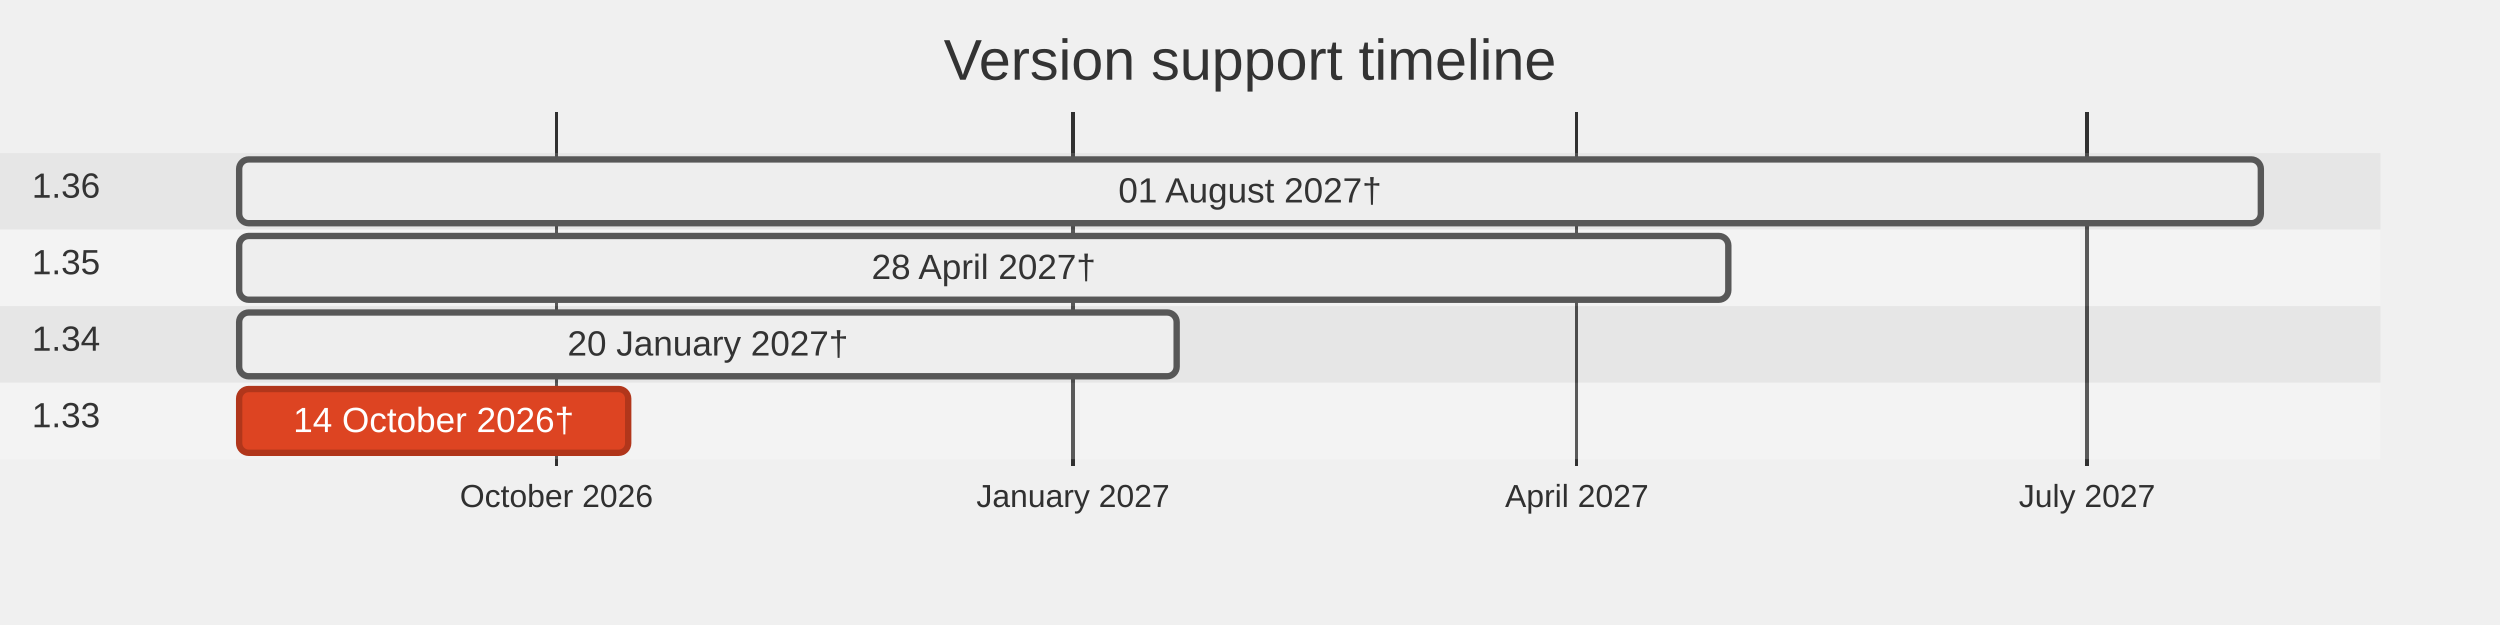
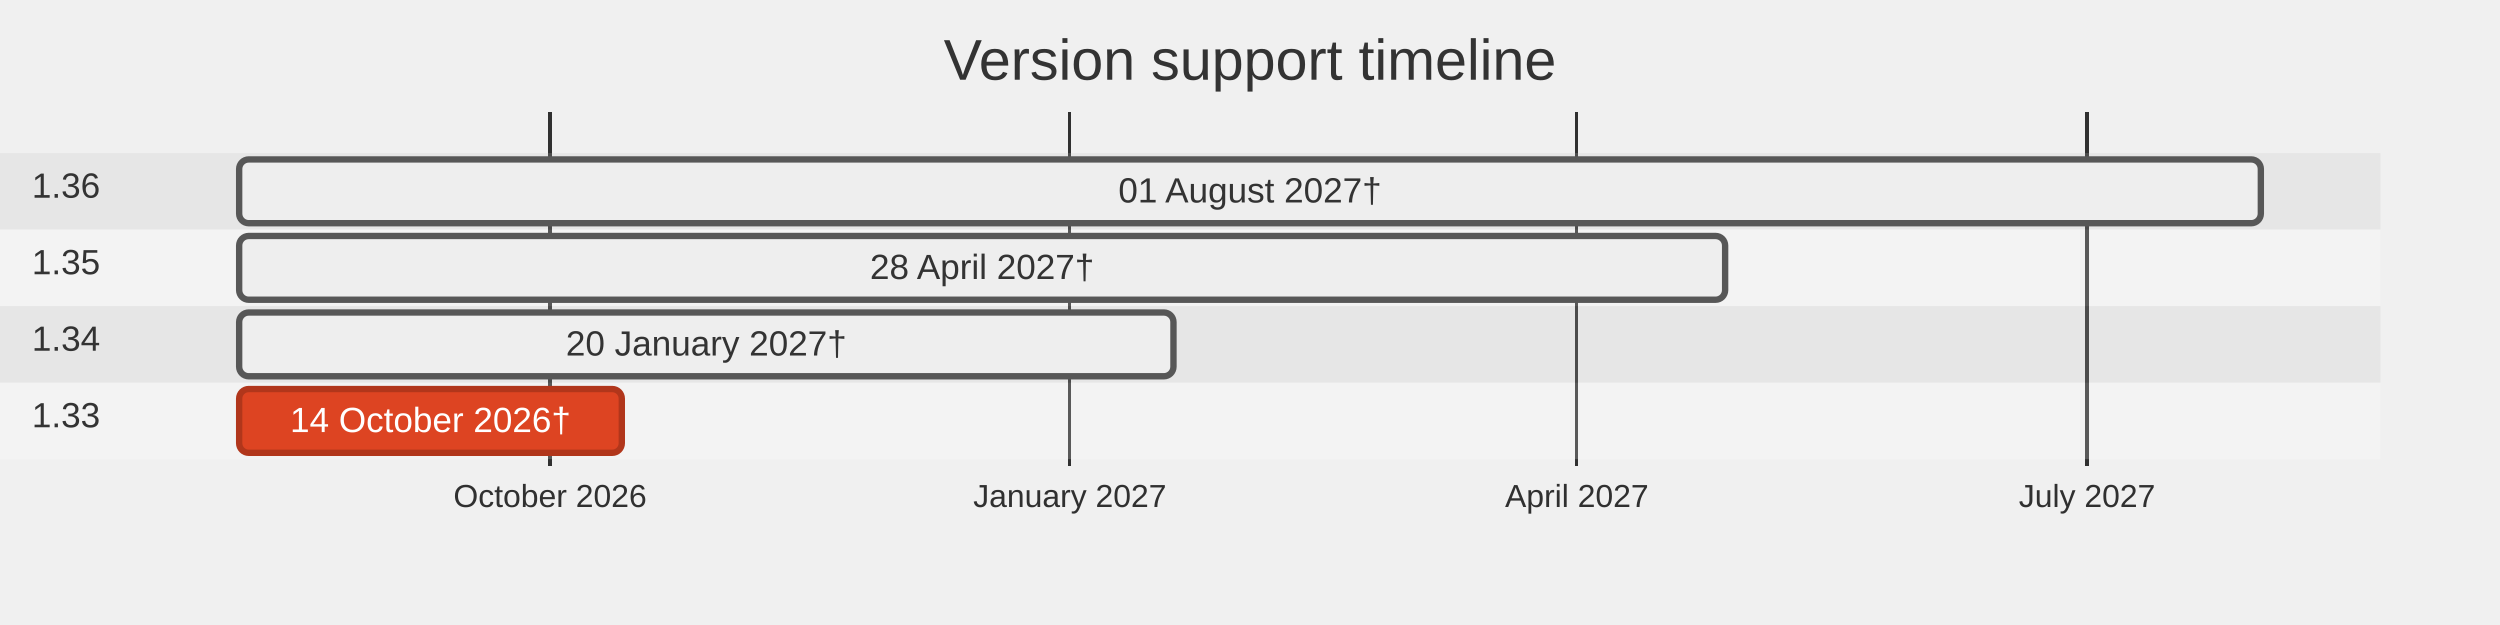
<svg xmlns="http://www.w3.org/2000/svg" id="my-svg" width="100%" viewBox="0 0 784 196" style="max-width: 784px; background-color: white;" role="graphics-document document" aria-roledescription="gantt">
  <style>#my-svg{font-family:"trebuchet ms",verdana,arial,sans-serif;font-size:16px;fill:#000000;}@keyframes edge-animation-frame{from{stroke-dashoffset:0;}}@keyframes dash{to{stroke-dashoffset:0;}}#my-svg .edge-animation-slow{stroke-dasharray:9,5!important;stroke-dashoffset:900;animation:dash 50s linear infinite;stroke-linecap:round;}#my-svg .edge-animation-fast{stroke-dasharray:9,5!important;stroke-dashoffset:900;animation:dash 20s linear infinite;stroke-linecap:round;}#my-svg .error-icon{fill:#552222;}#my-svg .error-text{fill:#552222;stroke:#552222;}#my-svg .edge-thickness-normal{stroke-width:1px;}#my-svg .edge-thickness-thick{stroke-width:3.5px;}#my-svg .edge-pattern-solid{stroke-dasharray:0;}#my-svg .edge-thickness-invisible{stroke-width:0;fill:none;}#my-svg .edge-pattern-dashed{stroke-dasharray:3;}#my-svg .edge-pattern-dotted{stroke-dasharray:2;}#my-svg .marker{fill:#666;stroke:#666;}#my-svg .marker.cross{stroke:#666;}#my-svg svg{font-family:"trebuchet ms",verdana,arial,sans-serif;font-size:16px;}#my-svg p{margin:0;}#my-svg .mermaid-main-font{font-family:"trebuchet ms",verdana,arial,sans-serif;}#my-svg .exclude-range{fill:#eeeeee;}#my-svg .section{stroke:none;opacity:0.2;}#my-svg .section0{fill:hsl(0, 0%, 73.922%);}#my-svg .section2{fill:hsl(0, 0%, 73.922%);}#my-svg .section1,#my-svg .section3{fill:white;opacity:0.2;}#my-svg .sectionTitle0{fill:#333;}#my-svg .sectionTitle1{fill:#333;}#my-svg .sectionTitle2{fill:#333;}#my-svg .sectionTitle3{fill:#333;}#my-svg .sectionTitle{text-anchor:start;font-family:"trebuchet ms",verdana,arial,sans-serif;}#my-svg .grid .tick{stroke:hsl(0, 0%, 90%);opacity:0.8;shape-rendering:crispEdges;}#my-svg .grid .tick text{font-family:"trebuchet ms",verdana,arial,sans-serif;fill:#000000;}#my-svg .grid path{stroke-width:0;}#my-svg .today{fill:none;stroke:#d42;stroke-width:2px;}#my-svg .task{stroke-width:2;}#my-svg .taskText{text-anchor:middle;font-family:"trebuchet ms",verdana,arial,sans-serif;}#my-svg .taskTextOutsideRight{fill:#333;text-anchor:start;font-family:"trebuchet ms",verdana,arial,sans-serif;}#my-svg .taskTextOutsideLeft{fill:#333;text-anchor:end;}#my-svg .task.clickable{cursor:pointer;}#my-svg .taskText.clickable{cursor:pointer;fill:#003163!important;font-weight:bold;}#my-svg .taskTextOutsideLeft.clickable{cursor:pointer;fill:#003163!important;font-weight:bold;}#my-svg .taskTextOutsideRight.clickable{cursor:pointer;fill:#003163!important;font-weight:bold;}#my-svg .taskText0,#my-svg .taskText1,#my-svg .taskText2,#my-svg .taskText3{fill:white;}#my-svg .task0,#my-svg .task1,#my-svg .task2,#my-svg .task3{fill:#707070;stroke:hsl(0, 0%, 33.922%);}#my-svg .taskTextOutside0,#my-svg .taskTextOutside2{fill:#333;}#my-svg .taskTextOutside1,#my-svg .taskTextOutside3{fill:#333;}#my-svg .active0,#my-svg .active1,#my-svg .active2,#my-svg .active3{fill:#eee;stroke:hsl(0, 0%, 33.922%);}#my-svg .activeText0,#my-svg .activeText1,#my-svg .activeText2,#my-svg .activeText3{fill:#333!important;}#my-svg .done0,#my-svg .done1,#my-svg .done2,#my-svg .done3{stroke:#666;fill:#bbb;stroke-width:2;}#my-svg .doneText0,#my-svg .doneText1,#my-svg .doneText2,#my-svg .doneText3{fill:#333!important;}#my-svg .doneText0.taskTextOutsideLeft,#my-svg .doneText0.taskTextOutsideRight,#my-svg .doneText1.taskTextOutsideLeft,#my-svg .doneText1.taskTextOutsideRight,#my-svg .doneText2.taskTextOutsideLeft,#my-svg .doneText2.taskTextOutsideRight,#my-svg .doneText3.taskTextOutsideLeft,#my-svg .doneText3.taskTextOutsideRight{fill:#333!important;}#my-svg .crit0,#my-svg .crit1,#my-svg .crit2,#my-svg .crit3{stroke:hsl(10.909, 73.333%, 40%);fill:#d42;stroke-width:2;}#my-svg .activeCrit0,#my-svg .activeCrit1,#my-svg .activeCrit2,#my-svg .activeCrit3{stroke:hsl(10.909, 73.333%, 40%);fill:#eee;stroke-width:2;}#my-svg .doneCrit0,#my-svg .doneCrit1,#my-svg .doneCrit2,#my-svg .doneCrit3{stroke:hsl(10.909, 73.333%, 40%);fill:#bbb;stroke-width:2;cursor:pointer;shape-rendering:crispEdges;}#my-svg .milestone{transform:rotate(45deg) scale(0.8,0.8);}#my-svg .milestoneText{font-style:italic;}#my-svg .doneCritText0,#my-svg .doneCritText1,#my-svg .doneCritText2,#my-svg .doneCritText3{fill:#333!important;}#my-svg .doneCritText0.taskTextOutsideLeft,#my-svg .doneCritText0.taskTextOutsideRight,#my-svg .doneCritText1.taskTextOutsideLeft,#my-svg .doneCritText1.taskTextOutsideRight,#my-svg .doneCritText2.taskTextOutsideLeft,#my-svg .doneCritText2.taskTextOutsideRight,#my-svg .doneCritText3.taskTextOutsideLeft,#my-svg .doneCritText3.taskTextOutsideRight{fill:#333!important;}#my-svg .vert{stroke:#d42;}#my-svg .vertText{font-size:15px;text-anchor:middle;fill:#d42!important;}#my-svg .activeCritText0,#my-svg .activeCritText1,#my-svg .activeCritText2,#my-svg .activeCritText3{fill:#333!important;}#my-svg .titleText{text-anchor:middle;font-size:18px;fill:#333;font-family:"trebuchet ms",verdana,arial,sans-serif;}#my-svg .node .neo-node{stroke:#999;}#my-svg [data-look="neo"].node rect,#my-svg [data-look="neo"].cluster rect,#my-svg [data-look="neo"].node polygon{stroke:url(#my-svg-gradient);filter:drop-shadow( 1px 2px 2px rgba(185,185,185,1));}#my-svg [data-look="neo"].swimlane.cluster rect{filter:none;}#my-svg [data-look="neo"].node path{stroke:url(#my-svg-gradient);stroke-width:1px;}#my-svg [data-look="neo"].node .outer-path{filter:drop-shadow( 1px 2px 2px rgba(185,185,185,1));}#my-svg [data-look="neo"].node .neo-line path{stroke:#999;filter:none;}#my-svg [data-look="neo"].node circle{stroke:url(#my-svg-gradient);filter:drop-shadow( 1px 2px 2px rgba(185,185,185,1));}#my-svg [data-look="neo"].node circle .state-start{fill:#000000;}#my-svg [data-look="neo"].icon-shape .icon{fill:url(#my-svg-gradient);filter:drop-shadow( 1px 2px 2px rgba(185,185,185,1));}#my-svg [data-look="neo"].icon-shape .icon-neo path{stroke:url(#my-svg-gradient);filter:drop-shadow( 1px 2px 2px rgba(185,185,185,1));}#my-svg :root{--mermaid-font-family:"trebuchet ms",verdana,arial,sans-serif;}</style>
  <g />
  <g class="grid" transform="translate(75, 146)" fill="none" font-size="10" font-family="sans-serif" text-anchor="middle">
    <path class="domain" stroke="currentColor" d="M0.5,-111V0.5H634.5V-111" />
-     <g class="tick" opacity="1" transform="translate(99.5,0)">
+     <g class="tick" opacity="1" transform="translate(97.5,0)">
      <line stroke="currentColor" y2="-111" />
      <text fill="#000" y="3" dy="1em" stroke="none" font-size="10" style="text-anchor: middle;"> October 2026</text>
    </g>
-     <g class="tick" opacity="1" transform="translate(261.5,0)">
+     <g class="tick" opacity="1" transform="translate(260.5,0)">
      <line stroke="currentColor" y2="-111" />
      <text fill="#000" y="3" dy="1em" stroke="none" font-size="10" style="text-anchor: middle;"> January 2027</text>
    </g>
    <g class="tick" opacity="1" transform="translate(419.5,0)">
      <line stroke="currentColor" y2="-111" />
      <text fill="#000" y="3" dy="1em" stroke="none" font-size="10" style="text-anchor: middle;"> April 2027</text>
    </g>
    <g class="tick" opacity="1" transform="translate(579.5,0)">
      <line stroke="currentColor" y2="-111" />
      <text fill="#000" y="3" dy="1em" stroke="none" font-size="10" style="text-anchor: middle;"> July 2027</text>
    </g>
  </g>
  <g>
    <rect x="0" y="48" width="746.5" height="24" class="section section0" />
    <rect x="0" y="72" width="746.5" height="24" class="section section1" />
    <rect x="0" y="96" width="746.5" height="24" class="section section2" />
    <rect x="0" y="120" width="746.5" height="24" class="section section3" />
  </g>
  <g>
    <rect id="my-svg-task1" rx="3" ry="3" x="75" y="50" width="634" height="20" transform-origin="392px 60px" class="task active0" />
-     <rect id="my-svg-task2" rx="3" ry="3" x="75" y="74" width="467" height="20" transform-origin="308.5px 84px" class="task active1" />
-     <rect id="my-svg-task3" rx="3" ry="3" x="75" y="98" width="294" height="20" transform-origin="222px 108px" class="task active2" />
-     <rect id="my-svg-task4" rx="3" ry="3" x="75" y="122" width="122" height="20" transform-origin="136px 132px" class="task crit3" />
+     <rect id="my-svg-task2" rx="3" ry="3" x="75" y="74" width="466" height="20" transform-origin="308px 84px" class="task active1" />
+     <rect id="my-svg-task3" rx="3" ry="3" x="75" y="98" width="293" height="20" transform-origin="221.5px 108px" class="task active2" />
+     <rect id="my-svg-task4" rx="3" ry="3" x="75" y="122" width="120" height="20" transform-origin="135px 132px" class="task crit3" />
    <text id="my-svg-task1-text" font-size="11" x="392" y="63.5" class="taskText taskText0 activeText0 width-93.47900390625">01 August 2027†     </text>
-     <text id="my-svg-task2-text" font-size="11" x="308.5" y="87.5" class="taskText taskText1 activeText1 width-80.12646484375">28 April 2027†      </text>
-     <text id="my-svg-task3-text" font-size="11" x="222" y="111.5" class="taskText taskText2 activeText2 width-96.685546875">20 January 2027†    </text>
-     <text id="my-svg-task4-text" font-size="11" x="136" y="135.5" class="taskText taskText3  critText3 width-99.005859375">14 October 2026†    </text>
+     <text id="my-svg-task2-text" font-size="11" x="308" y="87.5" class="taskText taskText1 activeText1 width-80.12646484375">28 April 2027†      </text>
+     <text id="my-svg-task3-text" font-size="11" x="221.5" y="111.5" class="taskText taskText2 activeText2 width-96.685546875">20 January 2027†    </text>
+     <text id="my-svg-task4-text" font-size="11" x="135" y="135.5" class="taskText taskText3  critText3 width-99.005859375">14 October 2026†    </text>
  </g>
  <g>
    <text dy="0em" x="10" y="62" font-size="11" class="sectionTitle sectionTitle0">
      <tspan alignment-baseline="central" x="10">1.36</tspan>
    </text>
    <text dy="0em" x="10" y="86" font-size="11" class="sectionTitle sectionTitle1">
      <tspan alignment-baseline="central" x="10">1.35</tspan>
    </text>
    <text dy="0em" x="10" y="110" font-size="11" class="sectionTitle sectionTitle2">
      <tspan alignment-baseline="central" x="10">1.34</tspan>
    </text>
    <text dy="0em" x="10" y="134" font-size="11" class="sectionTitle sectionTitle3">
      <tspan alignment-baseline="central" x="10">1.33</tspan>
    </text>
  </g>
  <text x="392" y="25" class="titleText">Version support timeline</text>
</svg>
